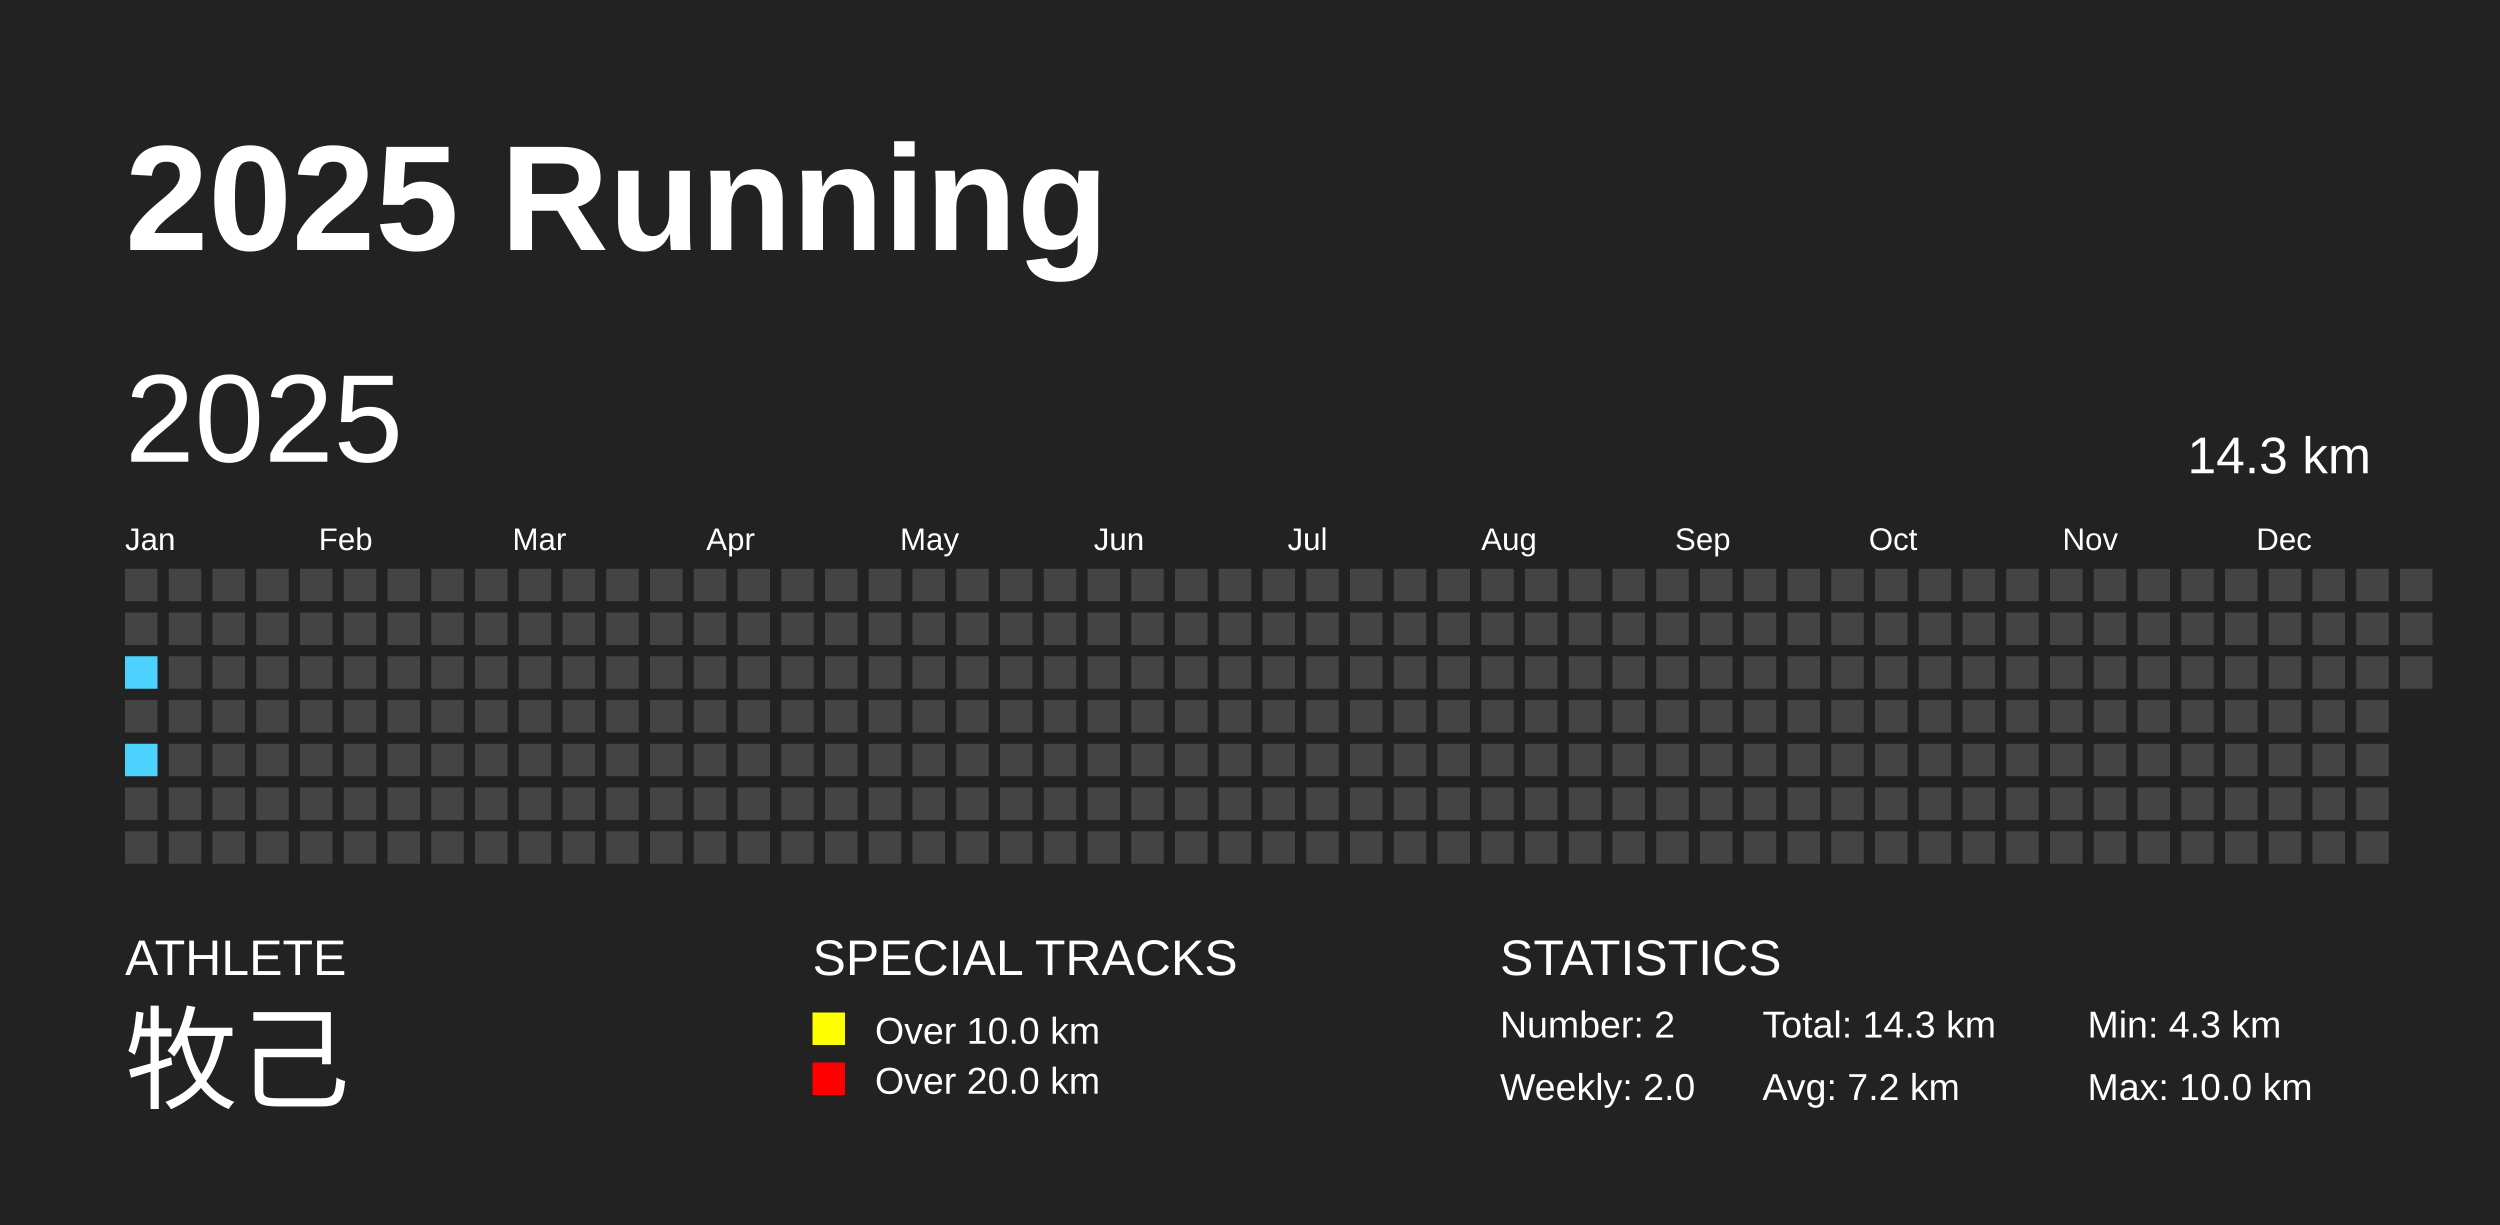
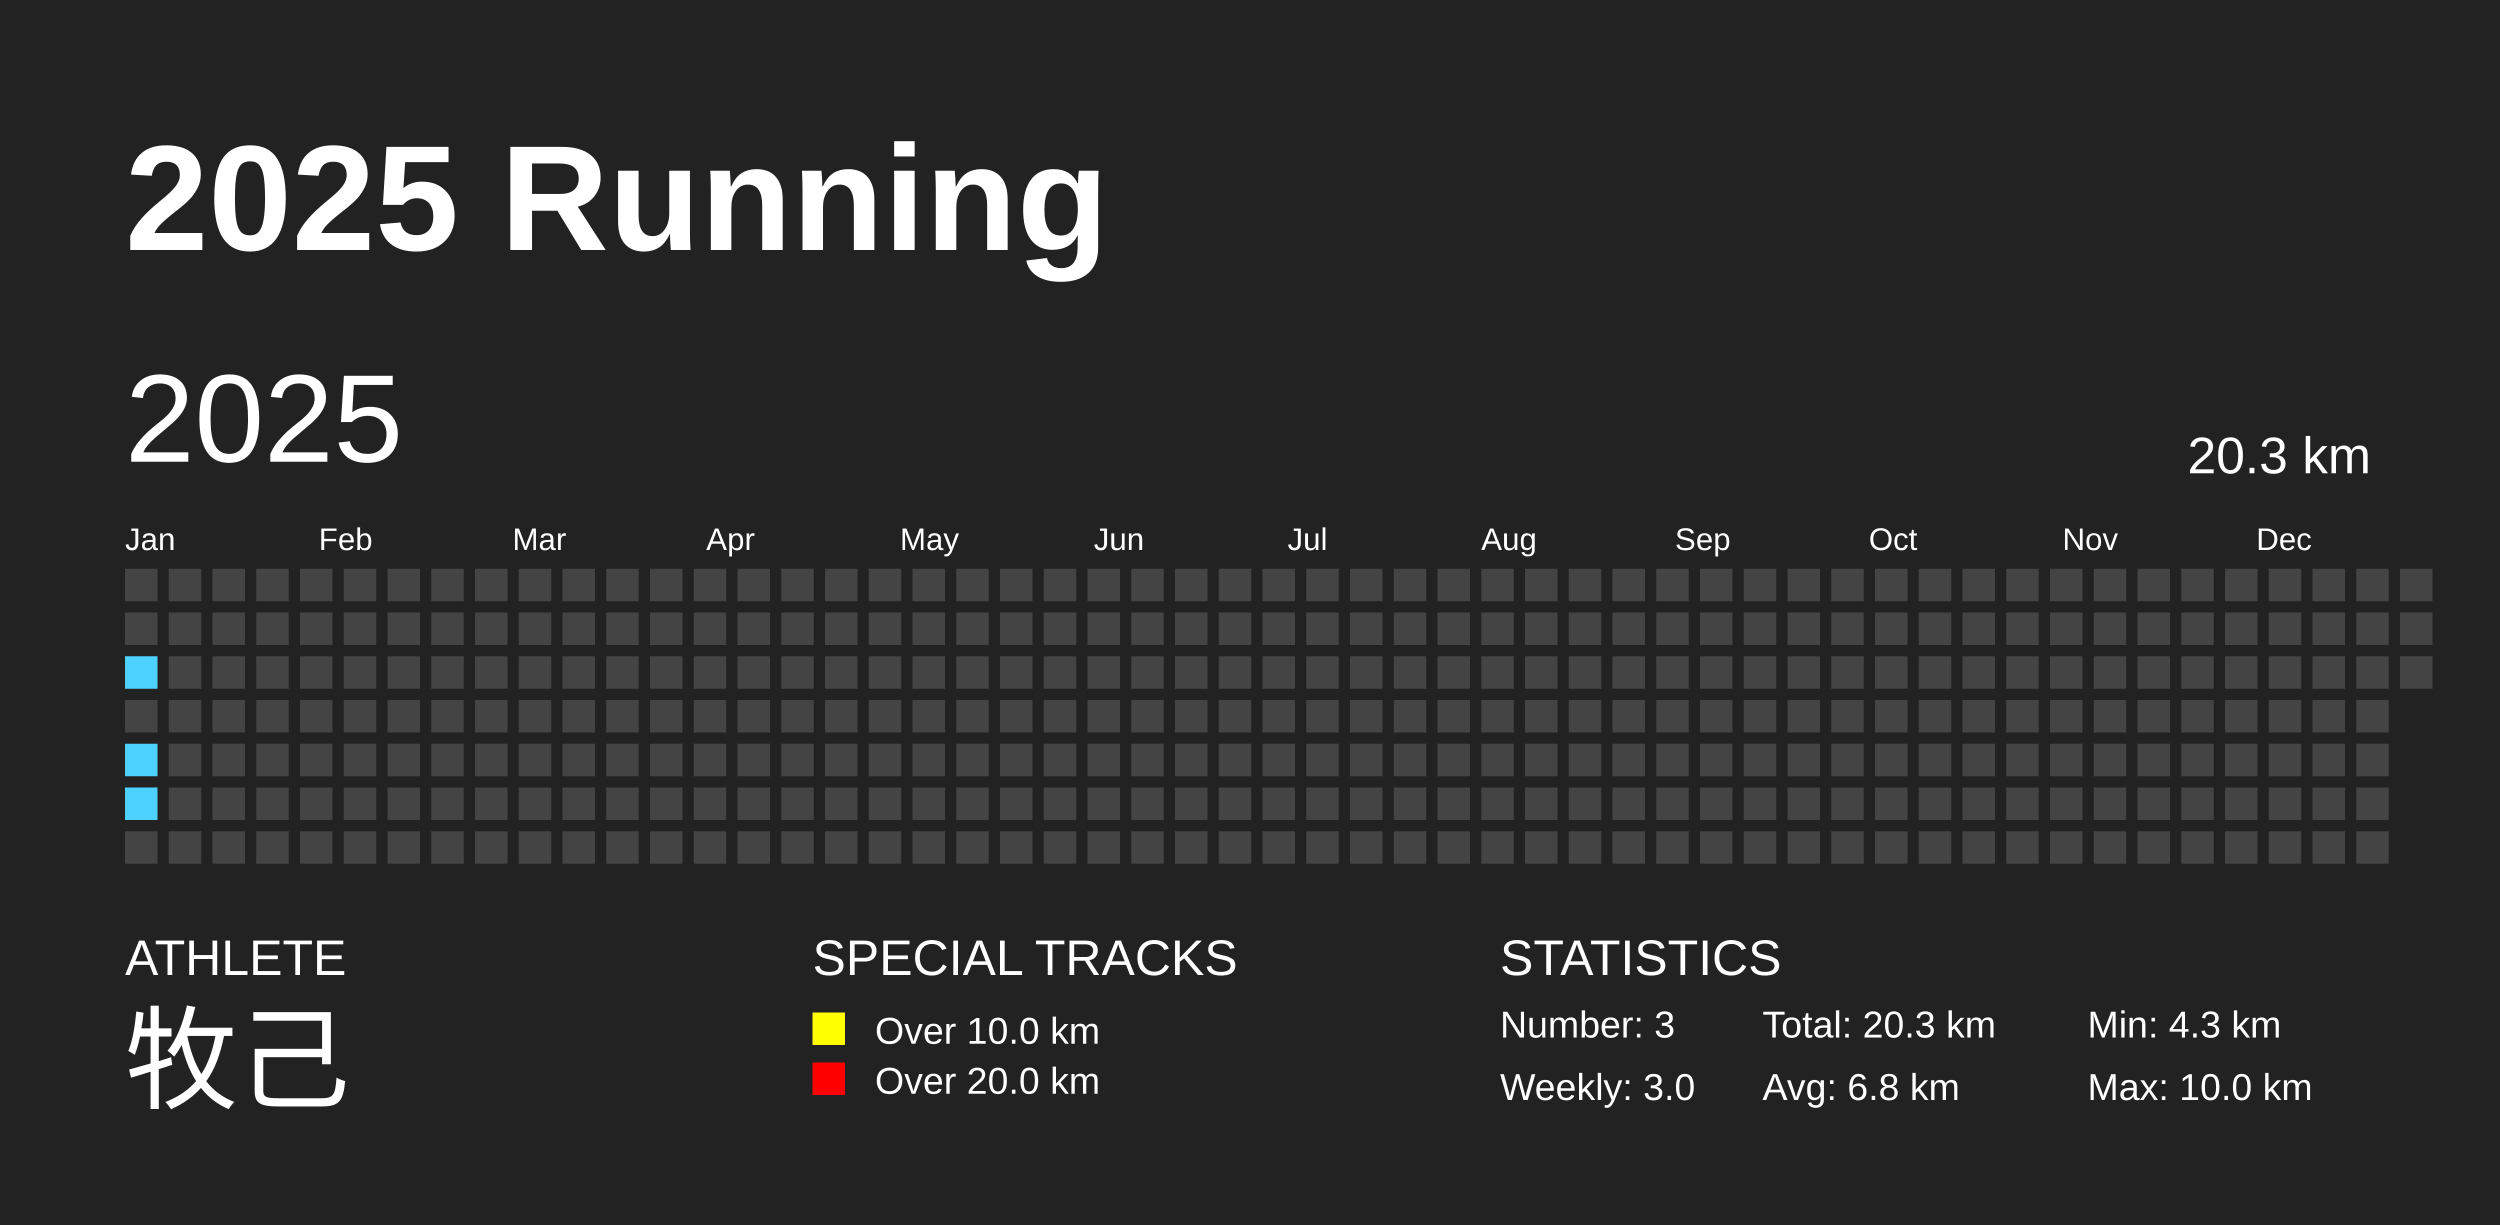
<svg xmlns="http://www.w3.org/2000/svg" baseProfile="full" height="98mm" version="1.1" viewBox="0,0,200,98" width="200mm">
  <defs />
  <rect fill="#222222" height="98" width="200" x="0" y="0" />
  <text fill="#FFFFFF" style="font-size:12px; font-family:Arial; font-weight:bold;" x="10" y="20">2025 Running</text>
  <text fill="#FFFFFF" style="font-size:4px; font-family:Arial" x="10" y="78">ATHLETE</text>
  <text fill="#FFFFFF" style="font-size:9px; font-family:Arial" x="10" y="88">牧己</text>
  <text fill="#FFFFFF" style="font-size:4px; font-family:Arial" x="65" y="78">SPECIAL TRACKS</text>
  <rect fill="yellow" height="2.6" width="2.6" x="65" y="81" />
  <text fill="#FFFFFF" style="font-size:3px; font-family:Arial" x="70" y="83.5">Over 10.0 km</text>
  <rect fill="red" height="2.6" width="2.6" x="65" y="85" />
  <text fill="#FFFFFF" style="font-size:3px; font-family:Arial" x="70" y="87.5">Over 20.0 km</text>
  <text fill="#FFFFFF" style="font-size:4px; font-family:Arial" x="120" y="78">STATISTICS</text>
-   <text fill="#FFFFFF" style="font-size:3px; font-family:Arial" x="120" y="83">Number: 2</text>
-   <text fill="#FFFFFF" style="font-size:3px; font-family:Arial" x="120" y="88">Weekly: 2.0</text>
-   <text fill="#FFFFFF" style="font-size:3px; font-family:Arial" x="141" y="83">Total: 14.3 km</text>
-   <text fill="#FFFFFF" style="font-size:3px; font-family:Arial" x="141" y="88">Avg: 7.2 km</text>
+   <text fill="#FFFFFF" style="font-size:3px; font-family:Arial" x="120" y="83">Number: 3</text>
+   <text fill="#FFFFFF" style="font-size:3px; font-family:Arial" x="120" y="88">Weekly: 3.0</text>
+   <text fill="#FFFFFF" style="font-size:3px; font-family:Arial" x="141" y="83">Total: 20.3 km</text>
+   <text fill="#FFFFFF" style="font-size:3px; font-family:Arial" x="141" y="88">Avg: 6.8 km</text>
  <text fill="#FFFFFF" style="font-size:3px; font-family:Arial" x="167" y="83">Min: 4.3 km</text>
  <text fill="#FFFFFF" style="font-size:3px; font-family:Arial" x="167" y="88">Max: 10.0 km</text>
  <text dominant-baseline="hanging" fill="#FFFFFF" style="font-size:10.0px; font-family:Arial;" x="10" y="30">2025</text>
-   <text dominant-baseline="hanging" fill="#FFFFFF" style="font-size:4.125px; font-family:Arial;" x="175" y="35">14.3 km</text>
+   <text dominant-baseline="hanging" fill="#FFFFFF" style="font-size:4.125px; font-family:Arial;" x="175" y="35">20.3 km</text>
  <text fill="#FFFFFF" style="font-size:2.5px; font-family:Arial" x="10.0" y="44">Jan</text>
  <text fill="#FFFFFF" style="font-size:2.5px; font-family:Arial" x="25.5" y="44">Feb</text>
  <text fill="#FFFFFF" style="font-size:2.5px; font-family:Arial" x="41.0" y="44">Mar</text>
  <text fill="#FFFFFF" style="font-size:2.5px; font-family:Arial" x="56.5" y="44">Apr</text>
  <text fill="#FFFFFF" style="font-size:2.5px; font-family:Arial" x="72.0" y="44">May</text>
  <text fill="#FFFFFF" style="font-size:2.5px; font-family:Arial" x="87.5" y="44">Jun</text>
  <text fill="#FFFFFF" style="font-size:2.5px; font-family:Arial" x="103.0" y="44">Jul</text>
  <text fill="#FFFFFF" style="font-size:2.5px; font-family:Arial" x="118.5" y="44">Aug</text>
  <text fill="#FFFFFF" style="font-size:2.5px; font-family:Arial" x="134.0" y="44">Sep</text>
  <text fill="#FFFFFF" style="font-size:2.5px; font-family:Arial" x="149.5" y="44">Oct</text>
  <text fill="#FFFFFF" style="font-size:2.5px; font-family:Arial" x="165.0" y="44">Nov</text>
  <text fill="#FFFFFF" style="font-size:2.5px; font-family:Arial" x="180.5" y="44">Dec</text>
  <rect fill="#444444" height="2.6" width="2.6" x="10.0" y="45.5" />
  <rect fill="#444444" height="2.6" width="2.6" x="10.0" y="49.0" />
  <rect fill="#4DD2FF" height="2.6" width="2.6" x="10.0" y="52.5" />
  <rect fill="#444444" height="2.6" width="2.6" x="10.0" y="56.0" />
  <rect fill="#4DD2FF" height="2.6" width="2.6" x="10.0" y="59.5" />
-   <rect fill="#444444" height="2.6" width="2.6" x="10.0" y="63.0" />
+   <rect fill="#4DD2FF" height="2.6" width="2.6" x="10.0" y="63.0" />
  <rect fill="#444444" height="2.6" width="2.6" x="10.0" y="66.5" />
  <rect fill="#444444" height="2.6" width="2.6" x="13.5" y="45.5" />
  <rect fill="#444444" height="2.6" width="2.6" x="13.5" y="49.0" />
  <rect fill="#444444" height="2.6" width="2.6" x="13.5" y="52.5" />
  <rect fill="#444444" height="2.6" width="2.6" x="13.5" y="56.0" />
  <rect fill="#444444" height="2.6" width="2.6" x="13.5" y="59.5" />
  <rect fill="#444444" height="2.6" width="2.6" x="13.5" y="63.0" />
  <rect fill="#444444" height="2.6" width="2.6" x="13.5" y="66.5" />
  <rect fill="#444444" height="2.6" width="2.6" x="17.0" y="45.5" />
  <rect fill="#444444" height="2.6" width="2.6" x="17.0" y="49.0" />
  <rect fill="#444444" height="2.6" width="2.6" x="17.0" y="52.5" />
  <rect fill="#444444" height="2.6" width="2.6" x="17.0" y="56.0" />
  <rect fill="#444444" height="2.6" width="2.6" x="17.0" y="59.5" />
  <rect fill="#444444" height="2.6" width="2.6" x="17.0" y="63.0" />
  <rect fill="#444444" height="2.6" width="2.6" x="17.0" y="66.5" />
  <rect fill="#444444" height="2.6" width="2.6" x="20.5" y="45.5" />
  <rect fill="#444444" height="2.6" width="2.6" x="20.5" y="49.0" />
  <rect fill="#444444" height="2.6" width="2.6" x="20.5" y="52.5" />
  <rect fill="#444444" height="2.6" width="2.6" x="20.5" y="56.0" />
  <rect fill="#444444" height="2.6" width="2.6" x="20.5" y="59.5" />
  <rect fill="#444444" height="2.6" width="2.6" x="20.5" y="63.0" />
  <rect fill="#444444" height="2.6" width="2.6" x="20.5" y="66.5" />
  <rect fill="#444444" height="2.6" width="2.6" x="24.0" y="45.5" />
  <rect fill="#444444" height="2.6" width="2.6" x="24.0" y="49.0" />
  <rect fill="#444444" height="2.6" width="2.6" x="24.0" y="52.5" />
  <rect fill="#444444" height="2.6" width="2.6" x="24.0" y="56.0" />
  <rect fill="#444444" height="2.6" width="2.6" x="24.0" y="59.5" />
  <rect fill="#444444" height="2.6" width="2.6" x="24.0" y="63.0" />
  <rect fill="#444444" height="2.6" width="2.6" x="24.0" y="66.5" />
  <rect fill="#444444" height="2.6" width="2.6" x="27.5" y="45.5" />
  <rect fill="#444444" height="2.6" width="2.6" x="27.5" y="49.0" />
  <rect fill="#444444" height="2.6" width="2.6" x="27.5" y="52.5" />
  <rect fill="#444444" height="2.6" width="2.6" x="27.5" y="56.0" />
  <rect fill="#444444" height="2.6" width="2.6" x="27.5" y="59.5" />
  <rect fill="#444444" height="2.6" width="2.6" x="27.5" y="63.0" />
  <rect fill="#444444" height="2.6" width="2.6" x="27.5" y="66.5" />
  <rect fill="#444444" height="2.6" width="2.6" x="31.0" y="45.5" />
  <rect fill="#444444" height="2.6" width="2.6" x="31.0" y="49.0" />
  <rect fill="#444444" height="2.6" width="2.6" x="31.0" y="52.5" />
  <rect fill="#444444" height="2.6" width="2.6" x="31.0" y="56.0" />
  <rect fill="#444444" height="2.6" width="2.6" x="31.0" y="59.5" />
  <rect fill="#444444" height="2.6" width="2.6" x="31.0" y="63.0" />
  <rect fill="#444444" height="2.6" width="2.6" x="31.0" y="66.5" />
  <rect fill="#444444" height="2.6" width="2.6" x="34.5" y="45.5" />
  <rect fill="#444444" height="2.6" width="2.6" x="34.5" y="49.0" />
  <rect fill="#444444" height="2.6" width="2.6" x="34.5" y="52.5" />
  <rect fill="#444444" height="2.6" width="2.6" x="34.5" y="56.0" />
  <rect fill="#444444" height="2.6" width="2.6" x="34.5" y="59.5" />
  <rect fill="#444444" height="2.6" width="2.6" x="34.5" y="63.0" />
  <rect fill="#444444" height="2.6" width="2.6" x="34.5" y="66.5" />
  <rect fill="#444444" height="2.6" width="2.6" x="38.0" y="45.5" />
  <rect fill="#444444" height="2.6" width="2.6" x="38.0" y="49.0" />
  <rect fill="#444444" height="2.6" width="2.6" x="38.0" y="52.5" />
  <rect fill="#444444" height="2.6" width="2.6" x="38.0" y="56.0" />
  <rect fill="#444444" height="2.6" width="2.6" x="38.0" y="59.5" />
  <rect fill="#444444" height="2.6" width="2.6" x="38.0" y="63.0" />
  <rect fill="#444444" height="2.6" width="2.6" x="38.0" y="66.5" />
  <rect fill="#444444" height="2.6" width="2.6" x="41.5" y="45.5" />
  <rect fill="#444444" height="2.6" width="2.6" x="41.5" y="49.0" />
  <rect fill="#444444" height="2.6" width="2.6" x="41.5" y="52.5" />
  <rect fill="#444444" height="2.6" width="2.6" x="41.5" y="56.0" />
  <rect fill="#444444" height="2.6" width="2.6" x="41.5" y="59.5" />
  <rect fill="#444444" height="2.6" width="2.6" x="41.5" y="63.0" />
  <rect fill="#444444" height="2.6" width="2.6" x="41.5" y="66.5" />
  <rect fill="#444444" height="2.6" width="2.6" x="45.0" y="45.5" />
  <rect fill="#444444" height="2.6" width="2.6" x="45.0" y="49.0" />
  <rect fill="#444444" height="2.6" width="2.6" x="45.0" y="52.5" />
  <rect fill="#444444" height="2.6" width="2.6" x="45.0" y="56.0" />
  <rect fill="#444444" height="2.6" width="2.6" x="45.0" y="59.5" />
  <rect fill="#444444" height="2.6" width="2.6" x="45.0" y="63.0" />
  <rect fill="#444444" height="2.6" width="2.6" x="45.0" y="66.5" />
  <rect fill="#444444" height="2.6" width="2.6" x="48.5" y="45.5" />
  <rect fill="#444444" height="2.6" width="2.6" x="48.5" y="49.0" />
  <rect fill="#444444" height="2.6" width="2.6" x="48.5" y="52.5" />
  <rect fill="#444444" height="2.6" width="2.6" x="48.5" y="56.0" />
  <rect fill="#444444" height="2.6" width="2.6" x="48.5" y="59.5" />
  <rect fill="#444444" height="2.6" width="2.6" x="48.5" y="63.0" />
  <rect fill="#444444" height="2.6" width="2.6" x="48.5" y="66.5" />
  <rect fill="#444444" height="2.6" width="2.6" x="52.0" y="45.5" />
  <rect fill="#444444" height="2.6" width="2.6" x="52.0" y="49.0" />
  <rect fill="#444444" height="2.6" width="2.6" x="52.0" y="52.5" />
  <rect fill="#444444" height="2.6" width="2.6" x="52.0" y="56.0" />
  <rect fill="#444444" height="2.6" width="2.6" x="52.0" y="59.5" />
  <rect fill="#444444" height="2.6" width="2.6" x="52.0" y="63.0" />
  <rect fill="#444444" height="2.6" width="2.6" x="52.0" y="66.5" />
  <rect fill="#444444" height="2.6" width="2.6" x="55.5" y="45.5" />
  <rect fill="#444444" height="2.6" width="2.6" x="55.5" y="49.0" />
  <rect fill="#444444" height="2.6" width="2.6" x="55.5" y="52.5" />
  <rect fill="#444444" height="2.6" width="2.6" x="55.5" y="56.0" />
  <rect fill="#444444" height="2.6" width="2.6" x="55.5" y="59.5" />
  <rect fill="#444444" height="2.6" width="2.6" x="55.5" y="63.0" />
  <rect fill="#444444" height="2.6" width="2.6" x="55.5" y="66.5" />
  <rect fill="#444444" height="2.6" width="2.6" x="59.0" y="45.5" />
  <rect fill="#444444" height="2.6" width="2.6" x="59.0" y="49.0" />
  <rect fill="#444444" height="2.6" width="2.6" x="59.0" y="52.5" />
  <rect fill="#444444" height="2.6" width="2.6" x="59.0" y="56.0" />
  <rect fill="#444444" height="2.6" width="2.6" x="59.0" y="59.5" />
  <rect fill="#444444" height="2.6" width="2.6" x="59.0" y="63.0" />
  <rect fill="#444444" height="2.6" width="2.6" x="59.0" y="66.5" />
  <rect fill="#444444" height="2.6" width="2.6" x="62.5" y="45.5" />
  <rect fill="#444444" height="2.6" width="2.6" x="62.5" y="49.0" />
  <rect fill="#444444" height="2.6" width="2.6" x="62.5" y="52.5" />
  <rect fill="#444444" height="2.6" width="2.6" x="62.5" y="56.0" />
  <rect fill="#444444" height="2.6" width="2.6" x="62.5" y="59.5" />
  <rect fill="#444444" height="2.6" width="2.6" x="62.5" y="63.0" />
  <rect fill="#444444" height="2.6" width="2.6" x="62.5" y="66.5" />
  <rect fill="#444444" height="2.6" width="2.6" x="66.0" y="45.5" />
  <rect fill="#444444" height="2.6" width="2.6" x="66.0" y="49.0" />
  <rect fill="#444444" height="2.6" width="2.6" x="66.0" y="52.5" />
  <rect fill="#444444" height="2.6" width="2.6" x="66.0" y="56.0" />
  <rect fill="#444444" height="2.6" width="2.6" x="66.0" y="59.5" />
  <rect fill="#444444" height="2.6" width="2.6" x="66.0" y="63.0" />
  <rect fill="#444444" height="2.6" width="2.6" x="66.0" y="66.5" />
  <rect fill="#444444" height="2.6" width="2.6" x="69.5" y="45.5" />
  <rect fill="#444444" height="2.6" width="2.6" x="69.5" y="49.0" />
  <rect fill="#444444" height="2.6" width="2.6" x="69.5" y="52.5" />
  <rect fill="#444444" height="2.6" width="2.6" x="69.5" y="56.0" />
  <rect fill="#444444" height="2.6" width="2.6" x="69.5" y="59.5" />
  <rect fill="#444444" height="2.6" width="2.6" x="69.5" y="63.0" />
  <rect fill="#444444" height="2.6" width="2.6" x="69.5" y="66.5" />
  <rect fill="#444444" height="2.6" width="2.6" x="73.0" y="45.5" />
  <rect fill="#444444" height="2.6" width="2.6" x="73.0" y="49.0" />
  <rect fill="#444444" height="2.6" width="2.6" x="73.0" y="52.5" />
  <rect fill="#444444" height="2.6" width="2.6" x="73.0" y="56.0" />
  <rect fill="#444444" height="2.6" width="2.6" x="73.0" y="59.5" />
  <rect fill="#444444" height="2.6" width="2.6" x="73.0" y="63.0" />
  <rect fill="#444444" height="2.6" width="2.6" x="73.0" y="66.5" />
  <rect fill="#444444" height="2.6" width="2.6" x="76.5" y="45.5" />
  <rect fill="#444444" height="2.6" width="2.6" x="76.5" y="49.0" />
  <rect fill="#444444" height="2.6" width="2.6" x="76.5" y="52.5" />
  <rect fill="#444444" height="2.6" width="2.6" x="76.5" y="56.0" />
  <rect fill="#444444" height="2.6" width="2.6" x="76.5" y="59.5" />
  <rect fill="#444444" height="2.6" width="2.6" x="76.5" y="63.0" />
  <rect fill="#444444" height="2.6" width="2.6" x="76.5" y="66.5" />
  <rect fill="#444444" height="2.6" width="2.6" x="80.0" y="45.5" />
  <rect fill="#444444" height="2.6" width="2.6" x="80.0" y="49.0" />
  <rect fill="#444444" height="2.6" width="2.6" x="80.0" y="52.5" />
  <rect fill="#444444" height="2.6" width="2.6" x="80.0" y="56.0" />
  <rect fill="#444444" height="2.6" width="2.6" x="80.0" y="59.5" />
  <rect fill="#444444" height="2.6" width="2.6" x="80.0" y="63.0" />
  <rect fill="#444444" height="2.6" width="2.6" x="80.0" y="66.5" />
  <rect fill="#444444" height="2.6" width="2.6" x="83.5" y="45.5" />
  <rect fill="#444444" height="2.6" width="2.6" x="83.5" y="49.0" />
  <rect fill="#444444" height="2.6" width="2.6" x="83.5" y="52.5" />
  <rect fill="#444444" height="2.6" width="2.6" x="83.5" y="56.0" />
  <rect fill="#444444" height="2.6" width="2.6" x="83.5" y="59.5" />
  <rect fill="#444444" height="2.6" width="2.6" x="83.5" y="63.0" />
  <rect fill="#444444" height="2.6" width="2.6" x="83.5" y="66.5" />
  <rect fill="#444444" height="2.6" width="2.6" x="87.0" y="45.5" />
  <rect fill="#444444" height="2.6" width="2.6" x="87.0" y="49.0" />
  <rect fill="#444444" height="2.6" width="2.6" x="87.0" y="52.5" />
  <rect fill="#444444" height="2.6" width="2.6" x="87.0" y="56.0" />
  <rect fill="#444444" height="2.6" width="2.6" x="87.0" y="59.5" />
  <rect fill="#444444" height="2.6" width="2.6" x="87.0" y="63.0" />
  <rect fill="#444444" height="2.6" width="2.6" x="87.0" y="66.5" />
  <rect fill="#444444" height="2.6" width="2.6" x="90.5" y="45.5" />
  <rect fill="#444444" height="2.6" width="2.6" x="90.5" y="49.0" />
  <rect fill="#444444" height="2.6" width="2.6" x="90.5" y="52.5" />
  <rect fill="#444444" height="2.6" width="2.6" x="90.5" y="56.0" />
  <rect fill="#444444" height="2.6" width="2.6" x="90.5" y="59.5" />
  <rect fill="#444444" height="2.6" width="2.6" x="90.5" y="63.0" />
  <rect fill="#444444" height="2.6" width="2.6" x="90.5" y="66.5" />
  <rect fill="#444444" height="2.6" width="2.6" x="94.0" y="45.5" />
  <rect fill="#444444" height="2.6" width="2.6" x="94.0" y="49.0" />
  <rect fill="#444444" height="2.6" width="2.6" x="94.0" y="52.5" />
  <rect fill="#444444" height="2.6" width="2.6" x="94.0" y="56.0" />
  <rect fill="#444444" height="2.6" width="2.6" x="94.0" y="59.5" />
  <rect fill="#444444" height="2.6" width="2.6" x="94.0" y="63.0" />
  <rect fill="#444444" height="2.6" width="2.6" x="94.0" y="66.5" />
  <rect fill="#444444" height="2.6" width="2.6" x="97.5" y="45.5" />
  <rect fill="#444444" height="2.6" width="2.6" x="97.5" y="49.0" />
  <rect fill="#444444" height="2.6" width="2.6" x="97.5" y="52.5" />
  <rect fill="#444444" height="2.6" width="2.6" x="97.5" y="56.0" />
  <rect fill="#444444" height="2.6" width="2.6" x="97.5" y="59.5" />
  <rect fill="#444444" height="2.6" width="2.6" x="97.5" y="63.0" />
  <rect fill="#444444" height="2.6" width="2.6" x="97.5" y="66.5" />
  <rect fill="#444444" height="2.6" width="2.6" x="101.0" y="45.5" />
  <rect fill="#444444" height="2.6" width="2.6" x="101.0" y="49.0" />
  <rect fill="#444444" height="2.6" width="2.6" x="101.0" y="52.5" />
  <rect fill="#444444" height="2.6" width="2.6" x="101.0" y="56.0" />
  <rect fill="#444444" height="2.6" width="2.6" x="101.0" y="59.5" />
  <rect fill="#444444" height="2.6" width="2.6" x="101.0" y="63.0" />
  <rect fill="#444444" height="2.6" width="2.6" x="101.0" y="66.5" />
  <rect fill="#444444" height="2.6" width="2.6" x="104.5" y="45.5" />
  <rect fill="#444444" height="2.6" width="2.6" x="104.5" y="49.0" />
  <rect fill="#444444" height="2.6" width="2.6" x="104.5" y="52.5" />
  <rect fill="#444444" height="2.6" width="2.6" x="104.5" y="56.0" />
  <rect fill="#444444" height="2.6" width="2.6" x="104.5" y="59.5" />
  <rect fill="#444444" height="2.6" width="2.6" x="104.5" y="63.0" />
  <rect fill="#444444" height="2.6" width="2.6" x="104.5" y="66.5" />
  <rect fill="#444444" height="2.6" width="2.6" x="108.0" y="45.5" />
  <rect fill="#444444" height="2.6" width="2.6" x="108.0" y="49.0" />
  <rect fill="#444444" height="2.6" width="2.6" x="108.0" y="52.5" />
  <rect fill="#444444" height="2.6" width="2.6" x="108.0" y="56.0" />
  <rect fill="#444444" height="2.6" width="2.6" x="108.0" y="59.5" />
  <rect fill="#444444" height="2.6" width="2.6" x="108.0" y="63.0" />
  <rect fill="#444444" height="2.6" width="2.6" x="108.0" y="66.5" />
  <rect fill="#444444" height="2.6" width="2.6" x="111.5" y="45.5" />
  <rect fill="#444444" height="2.6" width="2.6" x="111.5" y="49.0" />
  <rect fill="#444444" height="2.6" width="2.6" x="111.5" y="52.5" />
  <rect fill="#444444" height="2.6" width="2.6" x="111.5" y="56.0" />
  <rect fill="#444444" height="2.6" width="2.6" x="111.5" y="59.5" />
  <rect fill="#444444" height="2.6" width="2.6" x="111.5" y="63.0" />
  <rect fill="#444444" height="2.6" width="2.6" x="111.5" y="66.5" />
  <rect fill="#444444" height="2.6" width="2.6" x="115.0" y="45.5" />
  <rect fill="#444444" height="2.6" width="2.6" x="115.0" y="49.0" />
  <rect fill="#444444" height="2.6" width="2.6" x="115.0" y="52.5" />
  <rect fill="#444444" height="2.6" width="2.6" x="115.0" y="56.0" />
  <rect fill="#444444" height="2.6" width="2.6" x="115.0" y="59.5" />
  <rect fill="#444444" height="2.6" width="2.6" x="115.0" y="63.0" />
  <rect fill="#444444" height="2.6" width="2.6" x="115.0" y="66.5" />
  <rect fill="#444444" height="2.6" width="2.6" x="118.5" y="45.5" />
  <rect fill="#444444" height="2.6" width="2.6" x="118.5" y="49.0" />
  <rect fill="#444444" height="2.6" width="2.6" x="118.5" y="52.5" />
  <rect fill="#444444" height="2.6" width="2.6" x="118.5" y="56.0" />
  <rect fill="#444444" height="2.6" width="2.6" x="118.5" y="59.5" />
  <rect fill="#444444" height="2.6" width="2.6" x="118.5" y="63.0" />
  <rect fill="#444444" height="2.6" width="2.6" x="118.5" y="66.5" />
  <rect fill="#444444" height="2.6" width="2.6" x="122.0" y="45.5" />
  <rect fill="#444444" height="2.6" width="2.6" x="122.0" y="49.0" />
  <rect fill="#444444" height="2.6" width="2.6" x="122.0" y="52.5" />
  <rect fill="#444444" height="2.6" width="2.6" x="122.0" y="56.0" />
  <rect fill="#444444" height="2.6" width="2.6" x="122.0" y="59.5" />
  <rect fill="#444444" height="2.6" width="2.6" x="122.0" y="63.0" />
  <rect fill="#444444" height="2.6" width="2.6" x="122.0" y="66.5" />
  <rect fill="#444444" height="2.6" width="2.6" x="125.5" y="45.5" />
  <rect fill="#444444" height="2.6" width="2.6" x="125.5" y="49.0" />
  <rect fill="#444444" height="2.6" width="2.6" x="125.5" y="52.5" />
  <rect fill="#444444" height="2.6" width="2.6" x="125.5" y="56.0" />
  <rect fill="#444444" height="2.6" width="2.6" x="125.5" y="59.5" />
  <rect fill="#444444" height="2.6" width="2.6" x="125.5" y="63.0" />
  <rect fill="#444444" height="2.6" width="2.6" x="125.5" y="66.5" />
  <rect fill="#444444" height="2.6" width="2.6" x="129.0" y="45.5" />
  <rect fill="#444444" height="2.6" width="2.6" x="129.0" y="49.0" />
  <rect fill="#444444" height="2.6" width="2.6" x="129.0" y="52.5" />
  <rect fill="#444444" height="2.6" width="2.6" x="129.0" y="56.0" />
  <rect fill="#444444" height="2.6" width="2.6" x="129.0" y="59.5" />
  <rect fill="#444444" height="2.6" width="2.6" x="129.0" y="63.0" />
  <rect fill="#444444" height="2.6" width="2.6" x="129.0" y="66.5" />
  <rect fill="#444444" height="2.6" width="2.6" x="132.5" y="45.5" />
  <rect fill="#444444" height="2.6" width="2.6" x="132.5" y="49.0" />
  <rect fill="#444444" height="2.6" width="2.6" x="132.5" y="52.5" />
  <rect fill="#444444" height="2.6" width="2.6" x="132.5" y="56.0" />
  <rect fill="#444444" height="2.6" width="2.6" x="132.5" y="59.5" />
  <rect fill="#444444" height="2.6" width="2.6" x="132.5" y="63.0" />
  <rect fill="#444444" height="2.6" width="2.6" x="132.5" y="66.5" />
  <rect fill="#444444" height="2.6" width="2.6" x="136.0" y="45.5" />
  <rect fill="#444444" height="2.6" width="2.6" x="136.0" y="49.0" />
  <rect fill="#444444" height="2.6" width="2.6" x="136.0" y="52.5" />
  <rect fill="#444444" height="2.6" width="2.6" x="136.0" y="56.0" />
  <rect fill="#444444" height="2.6" width="2.6" x="136.0" y="59.5" />
  <rect fill="#444444" height="2.6" width="2.6" x="136.0" y="63.0" />
  <rect fill="#444444" height="2.6" width="2.6" x="136.0" y="66.5" />
  <rect fill="#444444" height="2.6" width="2.6" x="139.5" y="45.5" />
  <rect fill="#444444" height="2.6" width="2.6" x="139.5" y="49.0" />
  <rect fill="#444444" height="2.6" width="2.6" x="139.5" y="52.5" />
  <rect fill="#444444" height="2.6" width="2.6" x="139.5" y="56.0" />
  <rect fill="#444444" height="2.6" width="2.6" x="139.5" y="59.5" />
  <rect fill="#444444" height="2.6" width="2.6" x="139.5" y="63.0" />
  <rect fill="#444444" height="2.6" width="2.6" x="139.5" y="66.5" />
  <rect fill="#444444" height="2.6" width="2.6" x="143.0" y="45.5" />
  <rect fill="#444444" height="2.6" width="2.6" x="143.0" y="49.0" />
  <rect fill="#444444" height="2.6" width="2.6" x="143.0" y="52.5" />
  <rect fill="#444444" height="2.6" width="2.6" x="143.0" y="56.0" />
  <rect fill="#444444" height="2.6" width="2.6" x="143.0" y="59.5" />
  <rect fill="#444444" height="2.6" width="2.6" x="143.0" y="63.0" />
  <rect fill="#444444" height="2.6" width="2.6" x="143.0" y="66.5" />
  <rect fill="#444444" height="2.6" width="2.6" x="146.5" y="45.5" />
  <rect fill="#444444" height="2.6" width="2.6" x="146.5" y="49.0" />
  <rect fill="#444444" height="2.6" width="2.6" x="146.5" y="52.5" />
  <rect fill="#444444" height="2.6" width="2.6" x="146.5" y="56.0" />
  <rect fill="#444444" height="2.6" width="2.6" x="146.5" y="59.5" />
  <rect fill="#444444" height="2.6" width="2.6" x="146.5" y="63.0" />
  <rect fill="#444444" height="2.6" width="2.6" x="146.5" y="66.5" />
  <rect fill="#444444" height="2.6" width="2.6" x="150.0" y="45.5" />
  <rect fill="#444444" height="2.6" width="2.6" x="150.0" y="49.0" />
  <rect fill="#444444" height="2.6" width="2.6" x="150.0" y="52.5" />
  <rect fill="#444444" height="2.6" width="2.6" x="150.0" y="56.0" />
  <rect fill="#444444" height="2.6" width="2.6" x="150.0" y="59.5" />
  <rect fill="#444444" height="2.6" width="2.6" x="150.0" y="63.0" />
  <rect fill="#444444" height="2.6" width="2.6" x="150.0" y="66.5" />
  <rect fill="#444444" height="2.6" width="2.6" x="153.5" y="45.5" />
  <rect fill="#444444" height="2.6" width="2.6" x="153.5" y="49.0" />
  <rect fill="#444444" height="2.6" width="2.6" x="153.5" y="52.5" />
  <rect fill="#444444" height="2.6" width="2.6" x="153.5" y="56.0" />
  <rect fill="#444444" height="2.6" width="2.6" x="153.5" y="59.5" />
  <rect fill="#444444" height="2.6" width="2.6" x="153.5" y="63.0" />
  <rect fill="#444444" height="2.6" width="2.6" x="153.5" y="66.5" />
  <rect fill="#444444" height="2.6" width="2.6" x="157.0" y="45.5" />
  <rect fill="#444444" height="2.6" width="2.6" x="157.0" y="49.0" />
  <rect fill="#444444" height="2.6" width="2.6" x="157.0" y="52.5" />
  <rect fill="#444444" height="2.6" width="2.6" x="157.0" y="56.0" />
  <rect fill="#444444" height="2.6" width="2.6" x="157.0" y="59.5" />
  <rect fill="#444444" height="2.6" width="2.6" x="157.0" y="63.0" />
  <rect fill="#444444" height="2.6" width="2.6" x="157.0" y="66.5" />
  <rect fill="#444444" height="2.6" width="2.6" x="160.5" y="45.5" />
  <rect fill="#444444" height="2.6" width="2.6" x="160.5" y="49.0" />
  <rect fill="#444444" height="2.6" width="2.6" x="160.5" y="52.5" />
  <rect fill="#444444" height="2.6" width="2.6" x="160.5" y="56.0" />
  <rect fill="#444444" height="2.6" width="2.6" x="160.5" y="59.5" />
  <rect fill="#444444" height="2.6" width="2.6" x="160.5" y="63.0" />
  <rect fill="#444444" height="2.6" width="2.6" x="160.5" y="66.5" />
  <rect fill="#444444" height="2.6" width="2.6" x="164.0" y="45.5" />
  <rect fill="#444444" height="2.6" width="2.6" x="164.0" y="49.0" />
  <rect fill="#444444" height="2.6" width="2.6" x="164.0" y="52.5" />
  <rect fill="#444444" height="2.6" width="2.6" x="164.0" y="56.0" />
  <rect fill="#444444" height="2.6" width="2.6" x="164.0" y="59.5" />
  <rect fill="#444444" height="2.6" width="2.6" x="164.0" y="63.0" />
  <rect fill="#444444" height="2.6" width="2.6" x="164.0" y="66.5" />
  <rect fill="#444444" height="2.6" width="2.6" x="167.5" y="45.5" />
  <rect fill="#444444" height="2.6" width="2.6" x="167.5" y="49.0" />
  <rect fill="#444444" height="2.6" width="2.6" x="167.5" y="52.5" />
  <rect fill="#444444" height="2.6" width="2.6" x="167.5" y="56.0" />
  <rect fill="#444444" height="2.6" width="2.6" x="167.5" y="59.5" />
  <rect fill="#444444" height="2.6" width="2.6" x="167.5" y="63.0" />
  <rect fill="#444444" height="2.6" width="2.6" x="167.5" y="66.5" />
  <rect fill="#444444" height="2.6" width="2.6" x="171.0" y="45.5" />
  <rect fill="#444444" height="2.6" width="2.6" x="171.0" y="49.0" />
  <rect fill="#444444" height="2.6" width="2.6" x="171.0" y="52.5" />
  <rect fill="#444444" height="2.6" width="2.6" x="171.0" y="56.0" />
  <rect fill="#444444" height="2.6" width="2.6" x="171.0" y="59.5" />
  <rect fill="#444444" height="2.6" width="2.6" x="171.0" y="63.0" />
  <rect fill="#444444" height="2.6" width="2.6" x="171.0" y="66.5" />
  <rect fill="#444444" height="2.6" width="2.6" x="174.5" y="45.5" />
  <rect fill="#444444" height="2.6" width="2.6" x="174.5" y="49.0" />
  <rect fill="#444444" height="2.6" width="2.6" x="174.5" y="52.5" />
  <rect fill="#444444" height="2.6" width="2.6" x="174.5" y="56.0" />
  <rect fill="#444444" height="2.6" width="2.6" x="174.5" y="59.5" />
  <rect fill="#444444" height="2.6" width="2.6" x="174.5" y="63.0" />
  <rect fill="#444444" height="2.6" width="2.6" x="174.5" y="66.5" />
  <rect fill="#444444" height="2.6" width="2.6" x="178.0" y="45.5" />
  <rect fill="#444444" height="2.6" width="2.6" x="178.0" y="49.0" />
  <rect fill="#444444" height="2.6" width="2.6" x="178.0" y="52.5" />
  <rect fill="#444444" height="2.6" width="2.6" x="178.0" y="56.0" />
  <rect fill="#444444" height="2.6" width="2.6" x="178.0" y="59.5" />
  <rect fill="#444444" height="2.6" width="2.6" x="178.0" y="63.0" />
  <rect fill="#444444" height="2.6" width="2.6" x="178.0" y="66.5" />
  <rect fill="#444444" height="2.6" width="2.6" x="181.5" y="45.5" />
  <rect fill="#444444" height="2.6" width="2.6" x="181.5" y="49.0" />
  <rect fill="#444444" height="2.6" width="2.6" x="181.5" y="52.5" />
  <rect fill="#444444" height="2.6" width="2.6" x="181.5" y="56.0" />
  <rect fill="#444444" height="2.6" width="2.6" x="181.5" y="59.5" />
  <rect fill="#444444" height="2.6" width="2.6" x="181.5" y="63.0" />
  <rect fill="#444444" height="2.6" width="2.6" x="181.5" y="66.5" />
  <rect fill="#444444" height="2.6" width="2.6" x="185.0" y="45.5" />
  <rect fill="#444444" height="2.6" width="2.6" x="185.0" y="49.0" />
  <rect fill="#444444" height="2.6" width="2.6" x="185.0" y="52.5" />
  <rect fill="#444444" height="2.6" width="2.6" x="185.0" y="56.0" />
  <rect fill="#444444" height="2.6" width="2.6" x="185.0" y="59.5" />
  <rect fill="#444444" height="2.6" width="2.6" x="185.0" y="63.0" />
  <rect fill="#444444" height="2.6" width="2.6" x="185.0" y="66.5" />
  <rect fill="#444444" height="2.6" width="2.6" x="188.5" y="45.5" />
  <rect fill="#444444" height="2.6" width="2.6" x="188.5" y="49.0" />
  <rect fill="#444444" height="2.6" width="2.6" x="188.5" y="52.5" />
  <rect fill="#444444" height="2.6" width="2.6" x="188.5" y="56.0" />
  <rect fill="#444444" height="2.6" width="2.6" x="188.5" y="59.5" />
  <rect fill="#444444" height="2.6" width="2.6" x="188.5" y="63.0" />
  <rect fill="#444444" height="2.6" width="2.6" x="188.5" y="66.5" />
  <rect fill="#444444" height="2.6" width="2.6" x="192.0" y="45.5" />
  <rect fill="#444444" height="2.6" width="2.6" x="192.0" y="49.0" />
  <rect fill="#444444" height="2.6" width="2.6" x="192.0" y="52.5" />
</svg>
